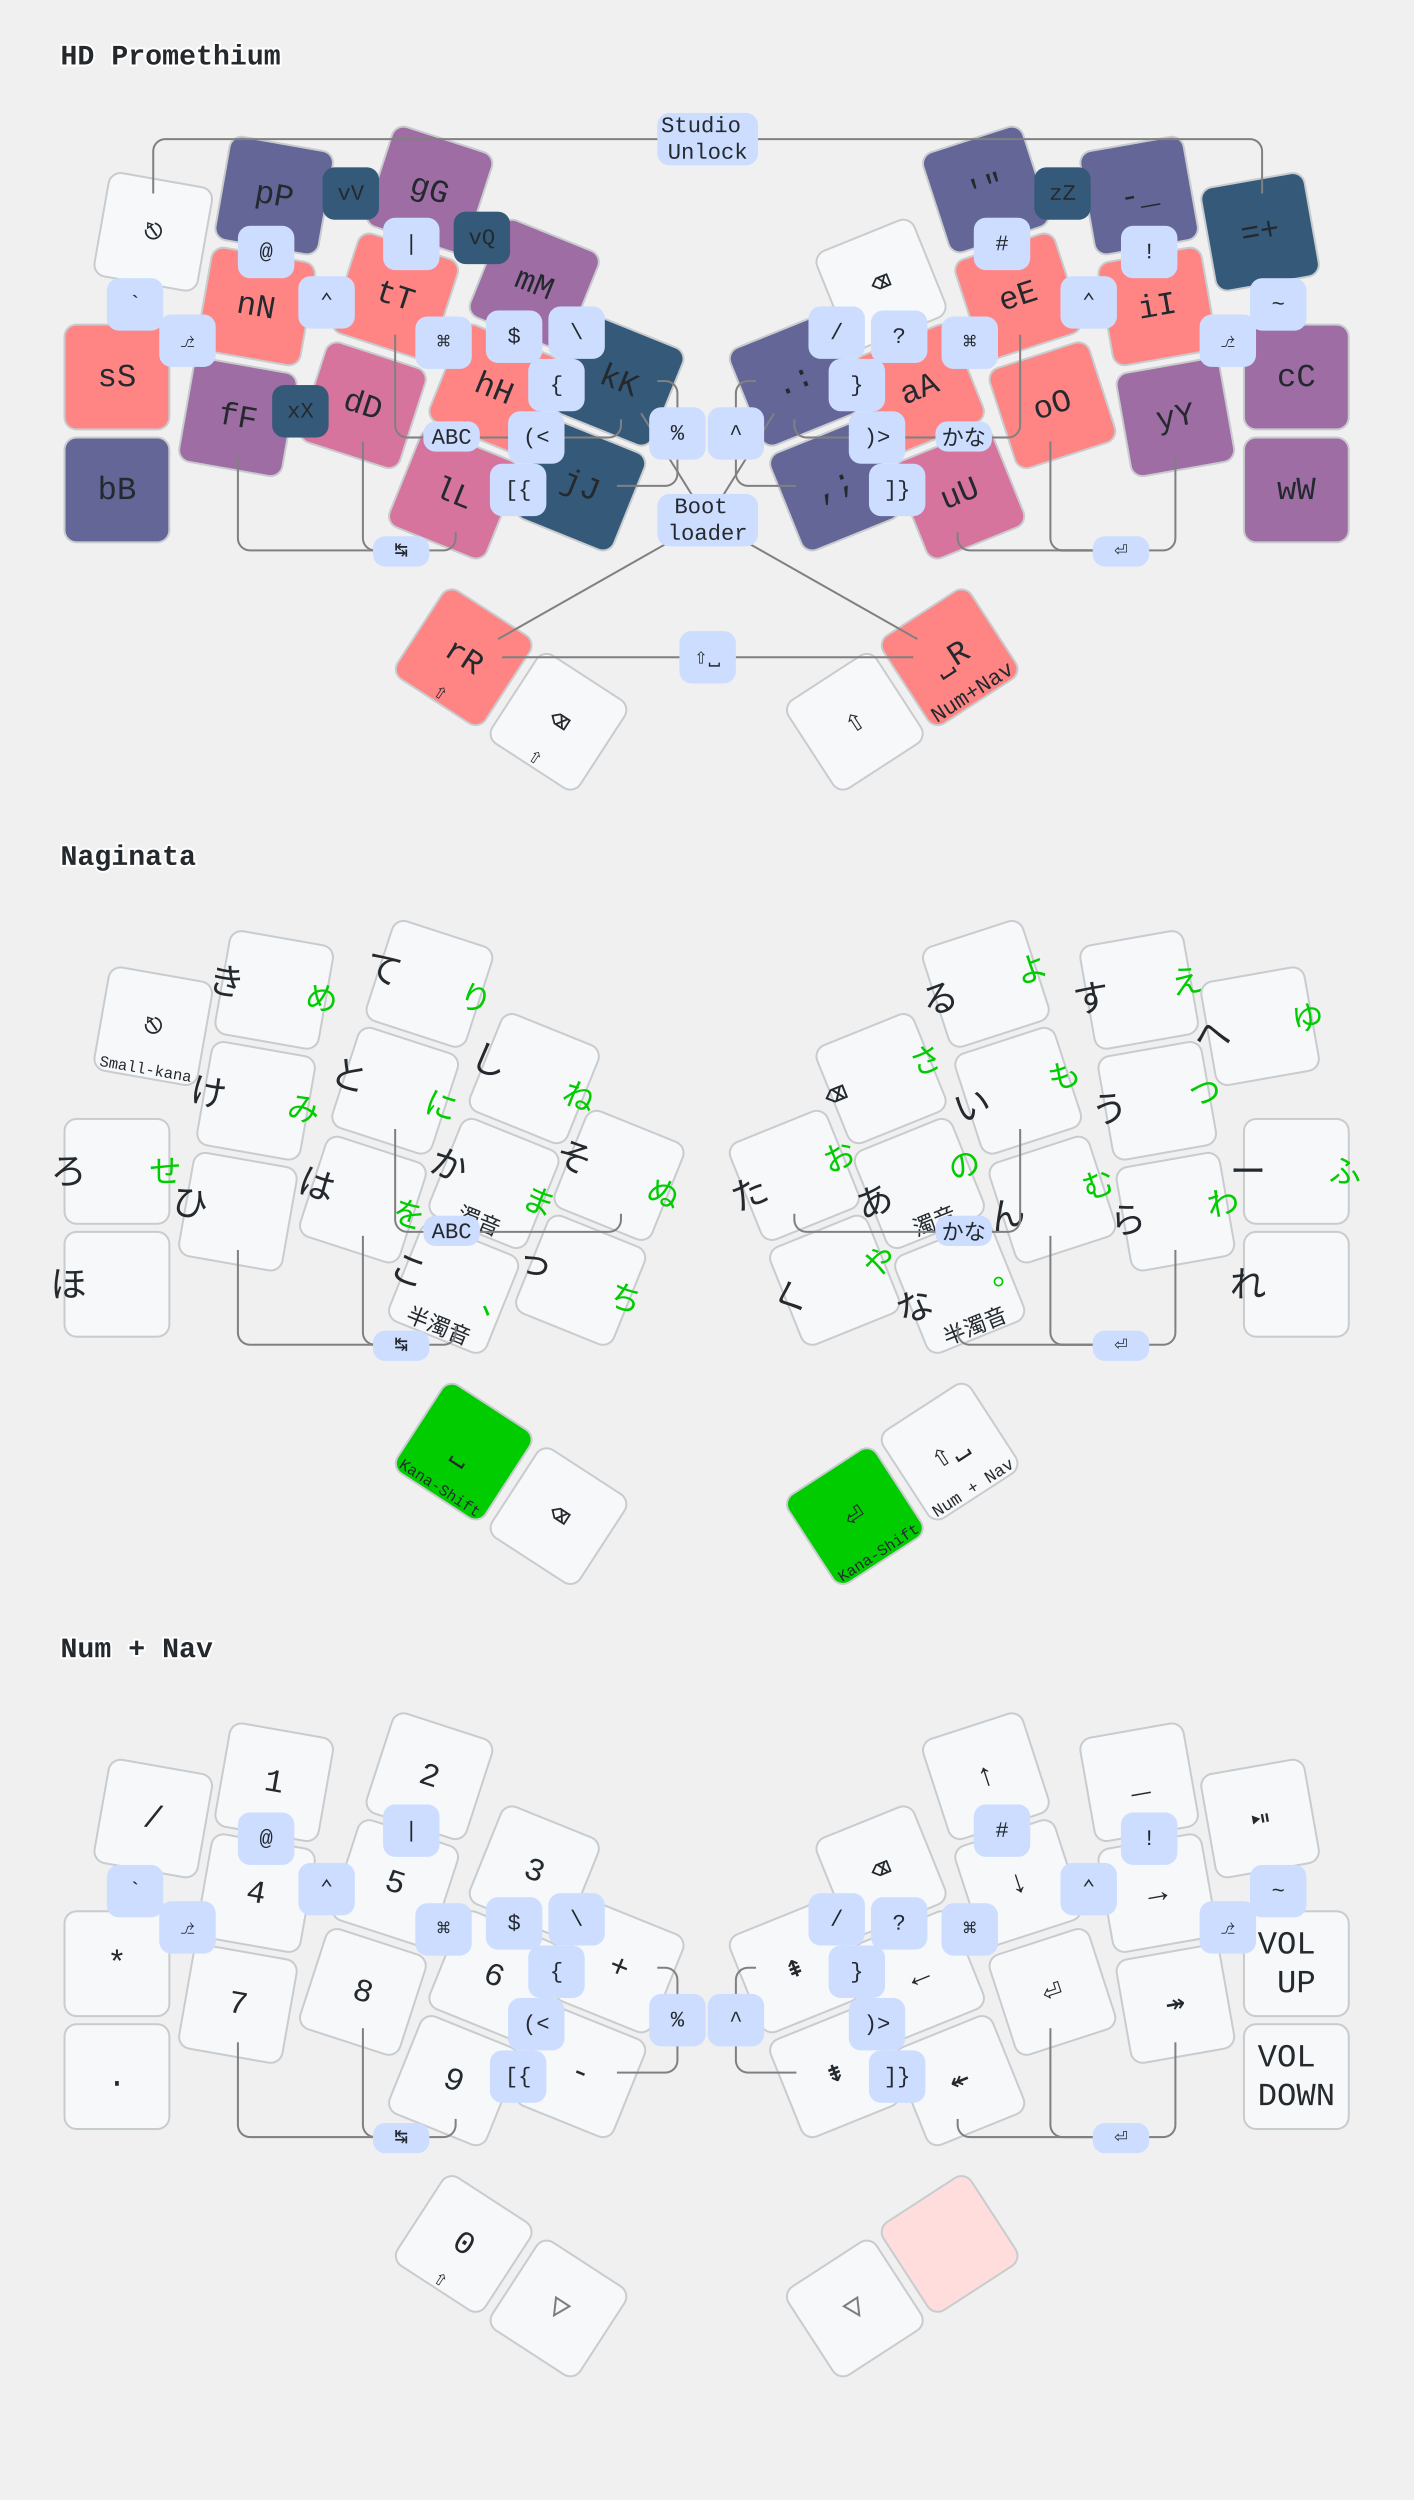
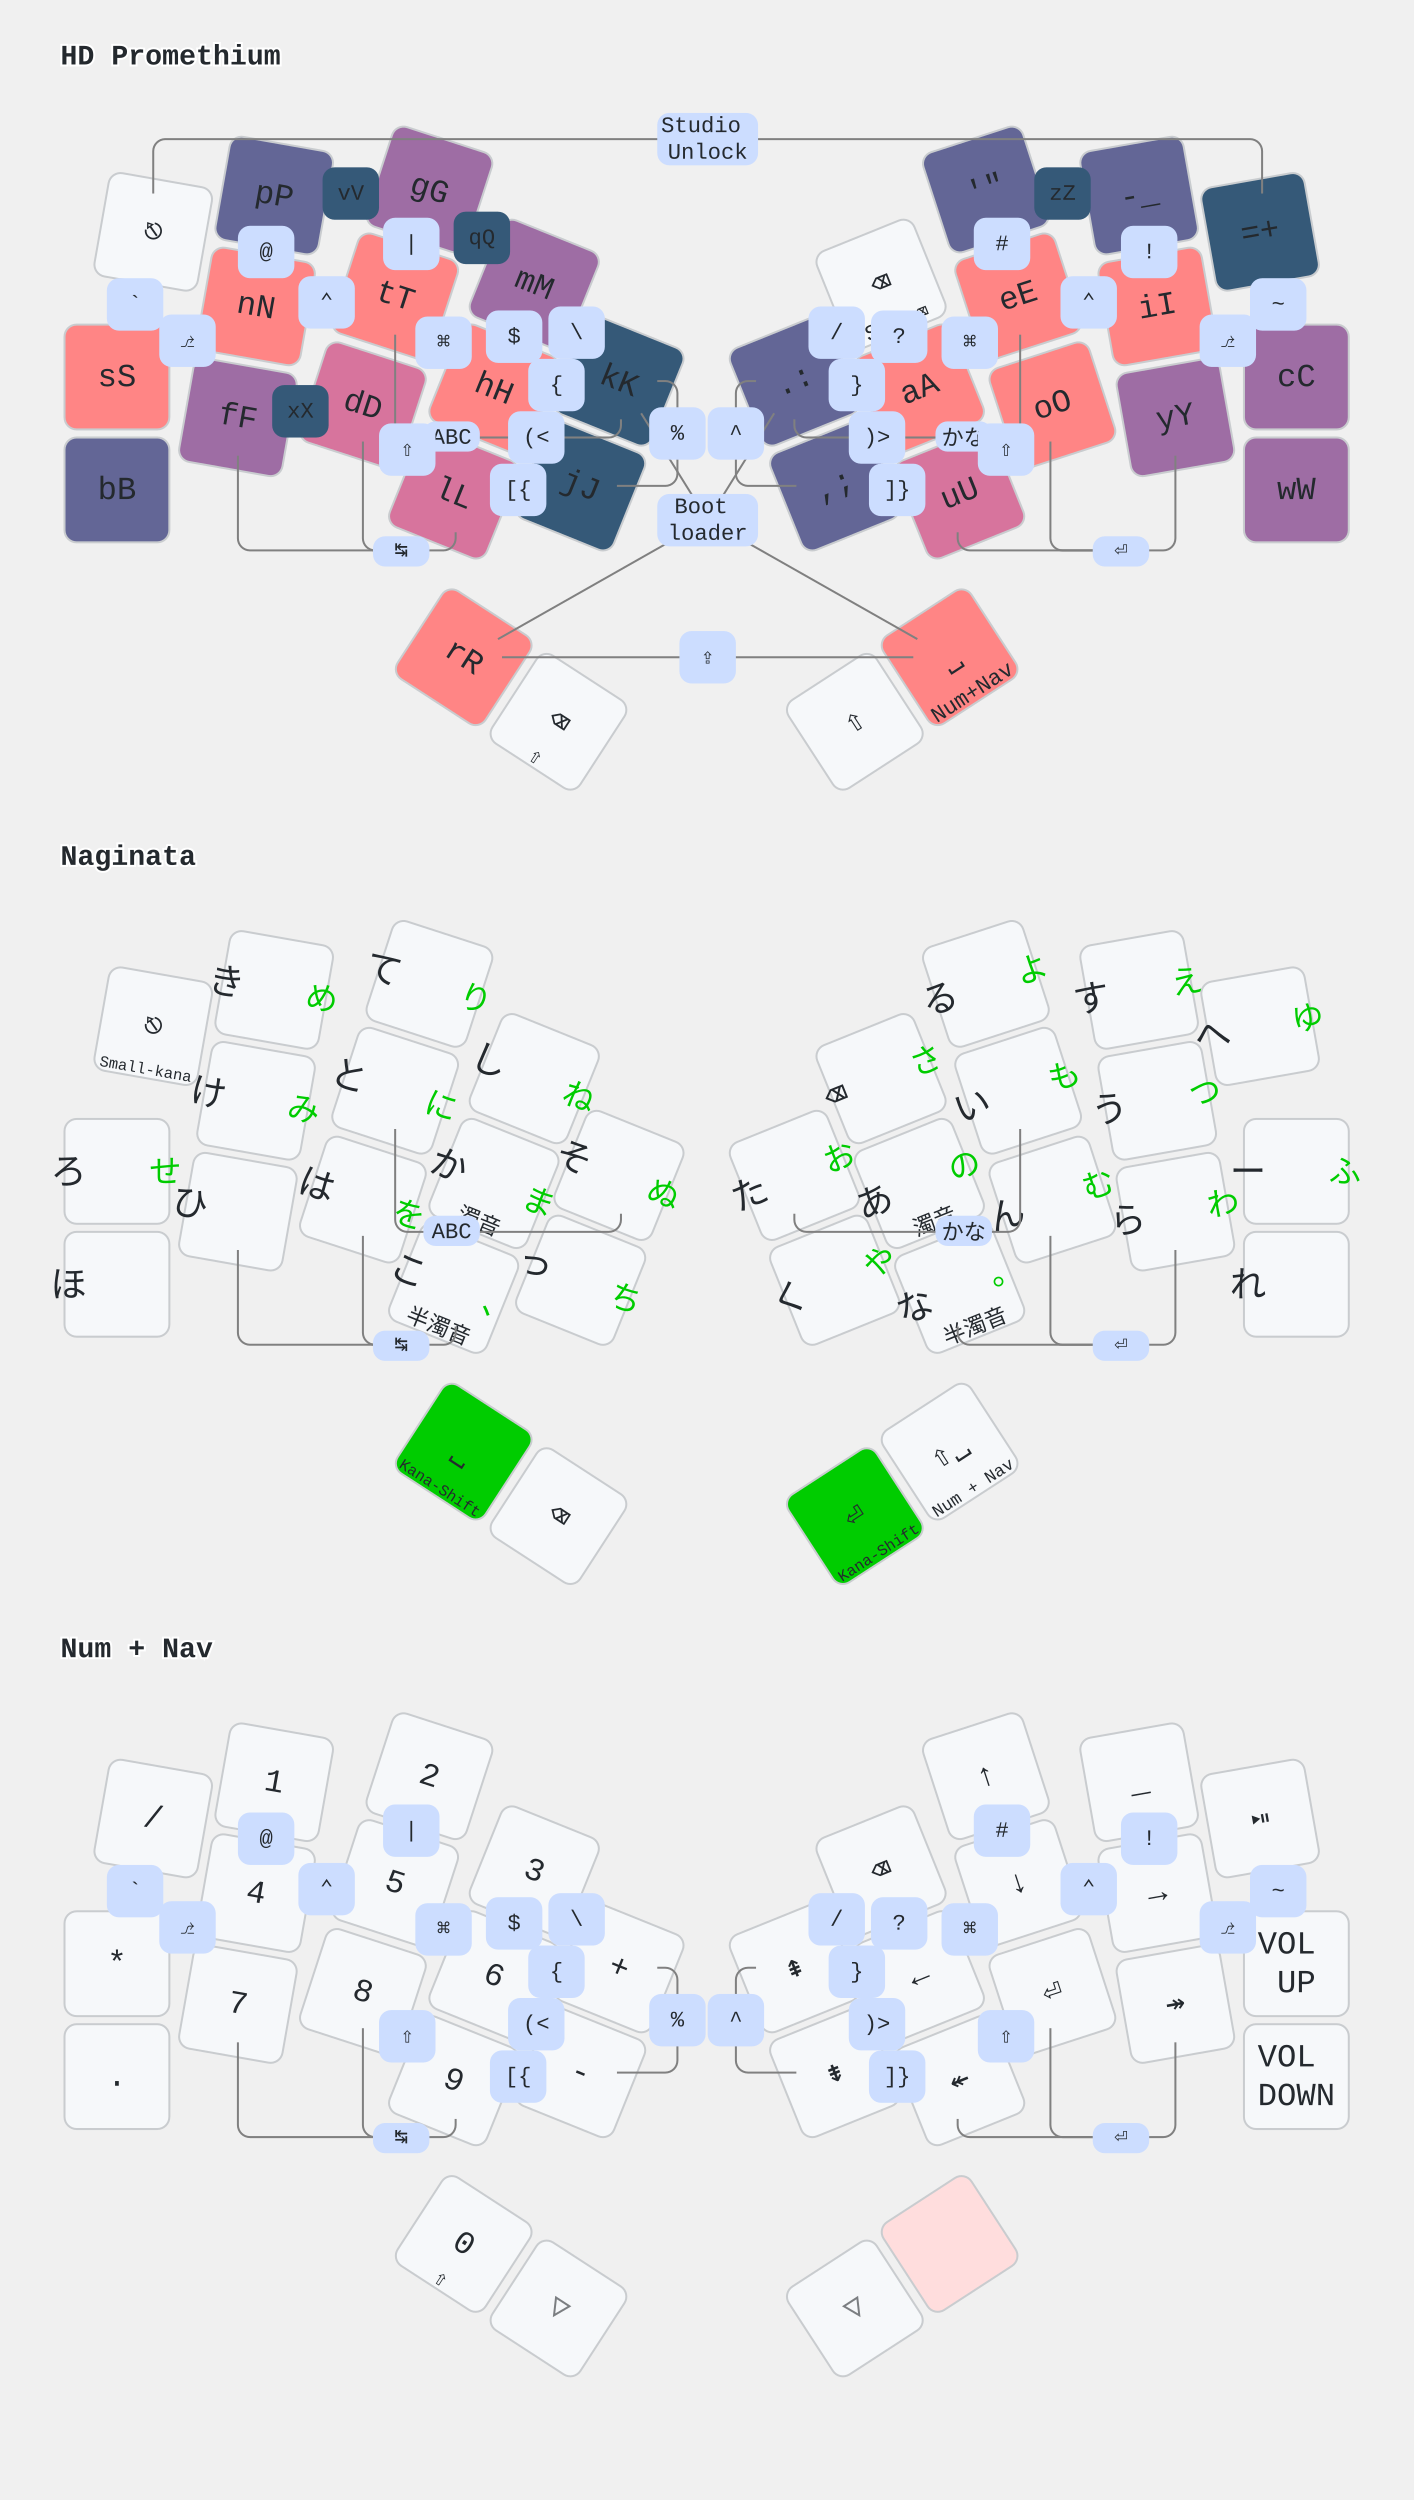
<svg xmlns="http://www.w3.org/2000/svg" width="701" height="1240" viewBox="0 0 701 1240" class="keymap">
  <style>/* inherit to force styles through use tags*/
svg path {
    fill: inherit;
}
/* font and background color specifications */
svg.keymap {
    font-family: SFMono-Regular,Consolas,Liberation Mono,Menlo,monospace;
    font-size: 14px;
    font-kerning: normal;
    text-rendering: optimizeLegibility;
    fill: #24292e;
}

/* default key styling */
rect.key {
    fill: #f6f8fa;
    stroke: #c9cccf;
    stroke-width: 1;
}

/* color accent for combo boxes */
rect.combo {
    fill: #cdf;
}

/* color accent for held keys */
rect.held, rect.combo.held {
    fill: #fdd;
}

/* color accent for ghost (optional) keys */
rect.ghost, rect.combo.ghost {
    stroke-dasharray: 4, 4;
    stroke-width: 2;
}

text {
    text-anchor: middle;
    dominant-baseline: middle;
}

/* styling for layer labels */
text.label {
    font-weight: bold;
    text-anchor: start;
    stroke: white;
    stroke-width: 2;
    paint-order: stroke;
}

text.tap {
    font-size: 16px;
}

/* styling for combo tap, and key hold/shifted label text */
text.combo, text.hold, text.shifted {
    font-size: 11px;
}

text.hold {
    text-anchor: middle;
    dominant-baseline: auto;
}

text.shifted {
    text-anchor: middle;
    dominant-baseline: hanging;
}

/* styling for hold/shifted label text in combo box */
text.combo.hold, text.combo.shifted {
    font-size: 8px;
}

/* lighter symbol for transparent keys */
text.trans {
    fill: #7b7e81;
}

/* styling for combo dendrons */
path.combo {
    stroke-width: 1;
    stroke: gray;
    fill: none;
}

/* Start Tabler Icons Cleanup */
/* cannot use height/width with glyphs */
.icon-tabler &gt; path {
    fill: inherit;
    stroke: inherit;
}
/* hide tabler's default box */
.icon-tabler &gt; path[stroke="none"][fill="none"] {
    visibility: collapse;
}

rect.low {
    fill: #355978;
}
rect.medium-low {
    fill: #636696;
}
rect.medium {
    fill: #9E6DA4;
}
rect.medium-high {
    fill: #D7749D;
}
rect.high {
    fill: #FF8585;
}

/* green styling for Naginata kana-shift */
rect.kshift {
    fill: #00CC00;
}
text.left {
    font-size: 18px;
    translate: 16px 7px;
}
text.right {
    fill: #00CC00;
    font-size: 16px;
    translate: -16px -10px;
}
</style>
  <g transform="translate(30, 0)" class="layer-HD Promethium">
    <text x="0" y="28" class="label" id="HD-Promethium">HD Promethium</text>
    <g transform="translate(0, 59)">
      <g transform="translate(46, 56) rotate(10.0)" class="key keypos-0">
        <rect rx="6" ry="6" x="-26" y="-26" width="52" height="52" class="key" />
        <text x="0" y="0" class="key tap">⎋</text>
      </g>
      <g transform="translate(106, 38) rotate(10.0)" class="key medium-low keypos-1">
        <rect rx="6" ry="6" x="-26" y="-26" width="52" height="52" class="key medium-low" />
        <text x="0" y="0" class="key medium-low tap">pP</text>
      </g>
      <g transform="translate(183, 35) rotate(18.0)" class="key medium keypos-2">
        <rect rx="6" ry="6" x="-26" y="-26" width="52" height="52" class="key medium" />
        <text x="0" y="0" class="key medium tap">gG</text>
      </g>
      <g transform="translate(235, 82) rotate(22.0)" class="key medium keypos-3">
        <rect rx="6" ry="6" x="-26" y="-26" width="52" height="52" class="key medium" />
        <text x="0" y="0" class="key medium tap">mM</text>
      </g>
      <g transform="translate(277, 130) rotate(22.0)" class="key low keypos-4">
        <rect rx="6" ry="6" x="-26" y="-26" width="52" height="52" class="key low" />
        <text x="0" y="0" class="key low tap">kK</text>
      </g>
      <g transform="translate(364, 130) rotate(-22.0)" class="key medium-low keypos-5">
        <rect rx="6" ry="6" x="-26" y="-26" width="52" height="52" class="key medium-low" />
        <text x="0" y="0" class="key medium-low tap">.:</text>
      </g>
      <g transform="translate(407, 82) rotate(-22.0)" class="key keypos-6">
        <rect rx="6" ry="6" x="-26" y="-26" width="52" height="52" class="key" />
        <text x="0" y="0" class="key tap">⌫</text>
+         <text x="0" y="24" class="key hold">Sft+⌫</text>
      </g>
      <g transform="translate(459, 35) rotate(-18.0)" class="key medium-low keypos-7">
        <rect rx="6" ry="6" x="-26" y="-26" width="52" height="52" class="key medium-low" />
        <text x="0" y="0" class="key medium-low tap">'"</text>
      </g>
      <g transform="translate(535, 38) rotate(-10.0)" class="key medium-low keypos-8">
        <rect rx="6" ry="6" x="-26" y="-26" width="52" height="52" class="key medium-low" />
        <text x="0" y="0" class="key medium-low tap">-_</text>
      </g>
      <g transform="translate(595, 56) rotate(-10.0)" class="key low keypos-9">
        <rect rx="6" ry="6" x="-26" y="-26" width="52" height="52" class="key low" />
        <text x="0" y="0" class="key low tap">=+</text>
      </g>
      <g transform="translate(28, 128)" class="key high keypos-10">
        <rect rx="6" ry="6" x="-26" y="-26" width="52" height="52" class="key high" />
        <text x="0" y="0" class="key high tap">sS</text>
      </g>
      <g transform="translate(97, 93) rotate(10.0)" class="key high keypos-11">
        <rect rx="6" ry="6" x="-26" y="-26" width="52" height="52" class="key high" />
        <text x="0" y="0" class="key high tap">nN</text>
      </g>
      <g transform="translate(166, 88) rotate(18.0)" class="key high keypos-12">
        <rect rx="6" ry="6" x="-26" y="-26" width="52" height="52" class="key high" />
        <text x="0" y="0" class="key high tap">tT</text>
      </g>
      <g transform="translate(215, 134) rotate(22.0)" class="key high keypos-13">
        <rect rx="6" ry="6" x="-26" y="-26" width="52" height="52" class="key high" />
        <text x="0" y="0" class="key high tap">hH</text>
      </g>
      <g transform="translate(258, 182) rotate(22.0)" class="key low keypos-14">
        <rect rx="6" ry="6" x="-26" y="-26" width="52" height="52" class="key low" />
        <text x="0" y="0" class="key low tap">jJ</text>
      </g>
      <g transform="translate(384, 182) rotate(-22.0)" class="key medium-low keypos-15">
        <rect rx="6" ry="6" x="-26" y="-26" width="52" height="52" class="key medium-low" />
        <text x="0" y="0" class="key medium-low tap">,;</text>
      </g>
      <g transform="translate(426, 134) rotate(-22.0)" class="key high keypos-16">
        <rect rx="6" ry="6" x="-26" y="-26" width="52" height="52" class="key high" />
        <text x="0" y="0" class="key high tap">aA</text>
      </g>
      <g transform="translate(475, 88) rotate(-18.0)" class="key high keypos-17">
        <rect rx="6" ry="6" x="-26" y="-26" width="52" height="52" class="key high" />
        <text x="0" y="0" class="key high tap">eE</text>
      </g>
      <g transform="translate(544, 93) rotate(-10.0)" class="key high keypos-18">
        <rect rx="6" ry="6" x="-26" y="-26" width="52" height="52" class="key high" />
        <text x="0" y="0" class="key high tap">iI</text>
      </g>
      <g transform="translate(613, 128)" class="key medium keypos-19">
        <rect rx="6" ry="6" x="-26" y="-26" width="52" height="52" class="key medium" />
        <text x="0" y="0" class="key medium tap">cC</text>
      </g>
      <g transform="translate(28, 184)" class="key medium-low keypos-20">
        <rect rx="6" ry="6" x="-26" y="-26" width="52" height="52" class="key medium-low" />
        <text x="0" y="0" class="key medium-low tap">bB</text>
      </g>
      <g transform="translate(88, 148) rotate(10.0)" class="key medium keypos-21">
        <rect rx="6" ry="6" x="-26" y="-26" width="52" height="52" class="key medium" />
        <text x="0" y="0" class="key medium tap">fF</text>
      </g>
      <g transform="translate(150, 142) rotate(18.0)" class="key medium-high keypos-22">
        <rect rx="6" ry="6" x="-26" y="-26" width="52" height="52" class="key medium-high" />
        <text x="0" y="0" class="key medium-high tap">dD</text>
      </g>
      <g transform="translate(195, 186) rotate(22.0)" class="key medium-high keypos-23">
        <rect rx="6" ry="6" x="-26" y="-26" width="52" height="52" class="key medium-high" />
        <text x="0" y="0" class="key medium-high tap">lL</text>
      </g>
      <g transform="translate(446, 186) rotate(-22.0)" class="key medium-high keypos-24">
        <rect rx="6" ry="6" x="-26" y="-26" width="52" height="52" class="key medium-high" />
        <text x="0" y="0" class="key medium-high tap">uU</text>
      </g>
      <g transform="translate(492, 142) rotate(-18.0)" class="key high keypos-25">
        <rect rx="6" ry="6" x="-26" y="-26" width="52" height="52" class="key high" />
        <text x="0" y="0" class="key high tap">oO</text>
      </g>
      <g transform="translate(553, 148) rotate(-10.0)" class="key medium keypos-26">
        <rect rx="6" ry="6" x="-26" y="-26" width="52" height="52" class="key medium" />
        <text x="0" y="0" class="key medium tap">yY</text>
      </g>
      <g transform="translate(613, 184)" class="key medium keypos-27">
        <rect rx="6" ry="6" x="-26" y="-26" width="52" height="52" class="key medium" />
        <text x="0" y="0" class="key medium tap">wW</text>
      </g>
      <g transform="translate(200, 267) rotate(33.0)" class="key high keypos-28">
        <rect rx="6" ry="6" x="-26" y="-26" width="52" height="52" class="key high" />
        <text x="0" y="0" class="key high tap">rR</text>
-         <text x="0" y="24" class="key high hold">⇧</text>
      </g>
      <g transform="translate(247, 299) rotate(33.0)" class="key keypos-29">
        <rect rx="6" ry="6" x="-26" y="-26" width="52" height="52" class="key" />
        <text x="0" y="0" class="key tap">⌫</text>
        <text x="0" y="24" class="key hold">⇧</text>
      </g>
      <g transform="translate(394, 299) rotate(-33.0)" class="key keypos-30">
        <rect rx="6" ry="6" x="-26" y="-26" width="52" height="52" class="key" />
        <text x="0" y="0" class="key tap">⇧</text>
      </g>
      <g transform="translate(441, 267) rotate(-33.0)" class="key high keypos-31">
        <rect rx="6" ry="6" x="-26" y="-26" width="52" height="52" class="key high" />
-         <text x="0" y="0" class="key high tap">⎵R</text>
+         <text x="0" y="0" class="key high tap">⎵</text>
        <text x="0" y="24" class="key high hold">Num+Nav</text>
      </g>
      <g class="combo combopos-0">
        <path d="M321,10 h-269 a6.0,6.0 0 0 0 -6.0,6.0 v21" class="combo" />
        <path d="M321,10 h269 a6.0,6.0 0 0 1 6.0,6.0 v21" class="combo" />
        <rect rx="6" ry="6" x="296" y="-3" width="50" height="26" class="combo" />
        <text x="321" y="10" class="combo tap">
          <tspan x="321" dy="-0.6em">Studio</tspan>
          <tspan x="321" dy="1.2em">Unlock</tspan>
        </text>
      </g>
      <g class="combo combopos-1">
        <path d="M321,199 l-33,-53" class="combo" />
        <path d="M321,199 l33,-53" class="combo" />
        <path d="M321,199 l-104,59" class="combo" />
        <path d="M321,199 l104,59" class="combo" />
        <rect rx="6" ry="6" x="296" y="186" width="50" height="26" class="combo" />
        <text x="321" y="199" class="combo tap">
          <tspan x="321" dy="-0.6em">Boot</tspan>
          <tspan x="321" dy="1.2em">loader</tspan>
        </text>
      </g>
      <g class="combo combopos-2">
        <path d="M448,158 h-78 a6.0,6.0 0 0 1 -6.0,-6.0 v-3" class="combo" />
        <path d="M448,158 h22 a6.0,6.0 0 0 0 6.0,-6.0 v-45" class="combo" />
        <rect rx="6" ry="6" x="434" y="150" width="28" height="15" class="combo" />
        <text x="448" y="158" class="combo tap">かな</text>
      </g>
      <g class="combo combopos-3">
        <path d="M194,158 h78 a6.0,6.0 0 0 0 6.0,-6.0 v-3" class="combo" />
        <path d="M194,158 h-22 a6.0,6.0 0 0 1 -6.0,-6.0 v-45" class="combo" />
        <rect rx="6" ry="6" x="180" y="150" width="28" height="15" class="combo" />
        <text x="194" y="158" class="combo tap">ABC</text>
      </g>
      <g class="combo combopos-4">
        <path d="M169,214 h21 a6.0,6.0 0 0 0 6.0,-6.0 v-3" class="combo" />
        <path d="M169,214 h-13 a6.0,6.0 0 0 1 -6.0,-6.0 v-48" class="combo" />
        <path d="M169,214 h-75 a6.0,6.0 0 0 1 -6.0,-6.0 v-41" class="combo" />
        <rect rx="6" ry="6" x="155" y="207" width="28" height="15" class="combo" />
        <text x="169" y="214" class="combo tap">↹</text>
      </g>
      <g class="combo combopos-5">
        <path d="M526,214 h-75 a6.0,6.0 0 0 1 -6.0,-6.0 v-3" class="combo" />
        <path d="M526,214 h-29 a6.0,6.0 0 0 1 -6.0,-6.0 v-48" class="combo" />
        <path d="M526,214 h21 a6.0,6.0 0 0 0 6.0,-6.0 v-41" class="combo" />
        <rect rx="6" ry="6" x="512" y="207" width="28" height="15" class="combo" />
        <text x="526" y="214" class="combo tap">⏎</text>
      </g>
      <g class="combo combopos-6">
        <rect rx="6" ry="6" x="49" y="97" width="28" height="26" class="combo" />
        <text x="63" y="110" class="combo tap">⎇</text>
      </g>
      <g class="combo combopos-7">
+         <rect rx="6" ry="6" x="565" y="97" width="28" height="26" class="combo" />
+         <text x="579" y="110" class="combo tap">⎇</text>
+       </g>
+       <g class="combo combopos-8">
        <rect rx="6" ry="6" x="118" y="78" width="28" height="26" class="combo" />
        <text x="132" y="91" class="combo tap">⌃</text>
      </g>
-       <g class="combo combopos-8">
+       <g class="combo combopos-9">
+         <rect rx="6" ry="6" x="496" y="78" width="28" height="26" class="combo" />
+         <text x="510" y="91" class="combo tap">⌃</text>
+       </g>
+       <g class="combo combopos-10">
        <rect rx="6" ry="6" x="176" y="98" width="28" height="26" class="combo" />
        <text x="190" y="111" class="combo tap">⌘</text>
-       </g>
-       <g class="combo combopos-9">
-         <rect rx="6" ry="6" x="565" y="97" width="28" height="26" class="combo" />
-         <text x="579" y="110" class="combo tap">⎇</text>
-       </g>
-       <g class="combo combopos-10">
-         <rect rx="6" ry="6" x="496" y="78" width="28" height="26" class="combo" />
-         <text x="510" y="91" class="combo tap">⌃</text>
      </g>
      <g class="combo combopos-11">
        <rect rx="6" ry="6" x="437" y="98" width="28" height="26" class="combo" />
        <text x="451" y="111" class="combo tap">⌘</text>
      </g>
-       <g class="combo low combopos-12">
+       <g class="combo combopos-12">
+         <rect rx="6" ry="6" x="158" y="151" width="28" height="26" class="combo" />
+         <text x="172" y="164" class="combo tap">⇧</text>
+       </g>
+       <g class="combo combopos-13">
+         <rect rx="6" ry="6" x="455" y="151" width="28" height="26" class="combo" />
+         <text x="469" y="164" class="combo tap">⇧</text>
+       </g>
+       <g class="combo low combopos-14">
        <rect rx="6" ry="6" x="195" y="46" width="28" height="26" class="combo low" />
-         <text x="209" y="59" class="combo low tap">vQ</text>
-       </g>
-       <g class="combo low combopos-13">
+         <text x="209" y="59" class="combo low tap">qQ</text>
+       </g>
+       <g class="combo low combopos-15">
        <rect rx="6" ry="6" x="483" y="24" width="28" height="26" class="combo low" />
        <text x="497" y="37" class="combo low tap">zZ</text>
      </g>
-       <g class="combo low combopos-14">
+       <g class="combo low combopos-16">
        <rect rx="6" ry="6" x="130" y="24" width="28" height="26" class="combo low" />
        <text x="144" y="37" class="combo low tap">vV</text>
      </g>
-       <g class="combo low combopos-15">
+       <g class="combo low combopos-17">
        <rect rx="6" ry="6" x="105" y="132" width="28" height="26" class="combo low" />
        <text x="119" y="145" class="combo low tap">xX</text>
      </g>
-       <g class="combo combopos-16">
+       <g class="combo combopos-18">
        <path d="M321,267 l-102,0" class="combo" />
        <path d="M321,267 l102,0" class="combo" />
        <rect rx="6" ry="6" x="307" y="254" width="28" height="26" class="combo" />
-         <text x="321" y="267" class="combo tap">⇧⎵</text>
-       </g>
-       <g class="combo combopos-17">
+         <text x="321" y="267" class="combo tap">⇪</text>
+       </g>
+       <g class="combo combopos-19">
        <rect rx="6" ry="6" x="23" y="79" width="28" height="26" class="combo" />
        <text x="37" y="92" class="combo tap">`</text>
      </g>
-       <g class="combo combopos-18">
+       <g class="combo combopos-20">
        <rect rx="6" ry="6" x="88" y="53" width="28" height="26" class="combo" />
        <text x="102" y="66" class="combo tap">@</text>
      </g>
-       <g class="combo combopos-19">
+       <g class="combo combopos-21">
        <rect rx="6" ry="6" x="160" y="49" width="28" height="26" class="combo" />
        <text x="174" y="62" class="combo tap">|</text>
      </g>
-       <g class="combo combopos-20">
+       <g class="combo combopos-22">
        <rect rx="6" ry="6" x="211" y="95" width="28" height="26" class="combo" />
        <text x="225" y="108" class="combo tap">$</text>
      </g>
-       <g class="combo combopos-21">
+       <g class="combo combopos-23">
        <rect rx="6" ry="6" x="242" y="93" width="28" height="26" class="combo" />
        <text x="256" y="106" class="combo tap">\</text>
      </g>
-       <g class="combo combopos-22">
+       <g class="combo combopos-24">
        <path d="M306,156 v-20 a6.0,6.0 0 0 0 -6.0,-6.0 h-4" class="combo" />
        <path d="M306,156 v20 a6.0,6.0 0 0 1 -6.0,6.0 h-24" class="combo" />
        <rect rx="6" ry="6" x="292" y="143" width="28" height="26" class="combo" />
        <text x="306" y="156" class="combo tap">%</text>
      </g>
-       <g class="combo combopos-23">
+       <g class="combo combopos-25">
        <path d="M335,156 v-20 a6.0,6.0 0 0 1 6.0,-6.0 h4" class="combo" />
        <path d="M335,156 v20 a6.0,6.0 0 0 0 6.0,6.0 h24" class="combo" />
        <rect rx="6" ry="6" x="321" y="143" width="28" height="26" class="combo" />
        <text x="335" y="156" class="combo tap">^</text>
      </g>
-       <g class="combo combopos-24">
+       <g class="combo combopos-26">
        <rect rx="6" ry="6" x="371" y="93" width="28" height="26" class="combo" />
        <text x="385" y="106" class="combo tap">/</text>
      </g>
-       <g class="combo combopos-25">
+       <g class="combo combopos-27">
        <rect rx="6" ry="6" x="402" y="95" width="28" height="26" class="combo" />
        <text x="416" y="108" class="combo tap">?</text>
      </g>
-       <g class="combo combopos-26">
+       <g class="combo combopos-28">
        <rect rx="6" ry="6" x="453" y="49" width="28" height="26" class="combo" />
        <text x="467" y="62" class="combo tap">#</text>
      </g>
-       <g class="combo combopos-27">
+       <g class="combo combopos-29">
        <rect rx="6" ry="6" x="526" y="53" width="28" height="26" class="combo" />
        <text x="540" y="66" class="combo tap">!</text>
      </g>
-       <g class="combo combopos-28">
+       <g class="combo combopos-30">
        <rect rx="6" ry="6" x="590" y="79" width="28" height="26" class="combo" />
        <text x="604" y="92" class="combo tap">~</text>
      </g>
-       <g class="combo combopos-29">
+       <g class="combo combopos-31">
        <rect rx="6" ry="6" x="232" y="119" width="28" height="26" class="combo" />
        <text x="246" y="132" class="combo tap">{</text>
      </g>
-       <g class="combo combopos-30">
+       <g class="combo combopos-32">
        <rect rx="6" ry="6" x="381" y="119" width="28" height="26" class="combo" />
        <text x="395" y="132" class="combo tap">}</text>
      </g>
-       <g class="combo combopos-31">
+       <g class="combo combopos-33">
        <rect rx="6" ry="6" x="222" y="145" width="28" height="26" class="combo" />
        <text x="236" y="158" class="combo tap">(&lt;</text>
      </g>
-       <g class="combo combopos-32">
+       <g class="combo combopos-34">
        <rect rx="6" ry="6" x="391" y="145" width="28" height="26" class="combo" />
        <text x="405" y="158" class="combo tap">)&gt;</text>
      </g>
-       <g class="combo combopos-33">
+       <g class="combo combopos-35">
        <rect rx="6" ry="6" x="213" y="171" width="28" height="26" class="combo" />
        <text x="227" y="184" class="combo tap">[{</text>
      </g>
-       <g class="combo combopos-34">
+       <g class="combo combopos-36">
        <rect rx="6" ry="6" x="401" y="171" width="28" height="26" class="combo" />
        <text x="415" y="184" class="combo tap">]}</text>
      </g>
    </g>
  </g>
  <g transform="translate(30, 397)" class="layer-Naginata">
    <text x="0" y="28" class="label" id="Naginata">Naginata</text>
    <g transform="translate(0, 56)">
      <g transform="translate(46, 56) rotate(10.0)" class="key keypos-0">
        <rect rx="6" ry="6" x="-26" y="-26" width="52" height="52" class="key" />
        <text x="0" y="0" class="key tap">⎋</text>
        <text x="0" y="24" class="key hold">
          <tspan style="font-size: 70%">Small-kana</tspan>
        </text>
      </g>
      <g transform="translate(106, 38) rotate(10.0)" class="key keypos-1">
        <rect rx="6" ry="6" x="-26" y="-26" width="52" height="52" class="key" />
        <text x="-24" y="0" class="key left">き</text>
        <text x="24" y="0" class="key right">め</text>
      </g>
      <g transform="translate(183, 35) rotate(18.0)" class="key keypos-2">
        <rect rx="6" ry="6" x="-26" y="-26" width="52" height="52" class="key" />
        <text x="-24" y="0" class="key left">て</text>
        <text x="24" y="0" class="key right">り</text>
      </g>
      <g transform="translate(235, 82) rotate(22.0)" class="key keypos-3">
        <rect rx="6" ry="6" x="-26" y="-26" width="52" height="52" class="key" />
        <text x="-24" y="0" class="key left">し</text>
        <text x="24" y="0" class="key right">ね</text>
      </g>
      <g transform="translate(277, 130) rotate(22.0)" class="key keypos-4">
        <rect rx="6" ry="6" x="-26" y="-26" width="52" height="52" class="key" />
        <text x="-24" y="0" class="key left">そ</text>
        <text x="24" y="0" class="key right">ぬ</text>
      </g>
      <g transform="translate(364, 130) rotate(-22.0)" class="key keypos-5">
        <rect rx="6" ry="6" x="-26" y="-26" width="52" height="52" class="key" />
        <text x="-24" y="0" class="key left">た</text>
        <text x="24" y="0" class="key right">お</text>
      </g>
      <g transform="translate(407, 82) rotate(-22.0)" class="key keypos-6">
        <rect rx="6" ry="6" x="-26" y="-26" width="52" height="52" class="key" />
        <text x="-24" y="0" class="key left">⌫</text>
        <text x="24" y="0" class="key right">さ</text>
      </g>
      <g transform="translate(459, 35) rotate(-18.0)" class="key keypos-7">
        <rect rx="6" ry="6" x="-26" y="-26" width="52" height="52" class="key" />
        <text x="-24" y="0" class="key left">る</text>
        <text x="24" y="0" class="key right">よ</text>
      </g>
      <g transform="translate(535, 38) rotate(-10.0)" class="key keypos-8">
        <rect rx="6" ry="6" x="-26" y="-26" width="52" height="52" class="key" />
        <text x="-24" y="0" class="key left">す</text>
        <text x="24" y="0" class="key right">え</text>
      </g>
      <g transform="translate(595, 56) rotate(-10.0)" class="key keypos-9">
        <rect rx="6" ry="6" x="-26" y="-26" width="52" height="52" class="key" />
        <text x="-24" y="0" class="key left">へ</text>
        <text x="24" y="0" class="key right">ゆ</text>
      </g>
      <g transform="translate(28, 128)" class="key keypos-10">
        <rect rx="6" ry="6" x="-26" y="-26" width="52" height="52" class="key" />
        <text x="-24" y="0" class="key left">ろ</text>
        <text x="24" y="0" class="key right">せ</text>
      </g>
      <g transform="translate(97, 93) rotate(10.0)" class="key keypos-11">
        <rect rx="6" ry="6" x="-26" y="-26" width="52" height="52" class="key" />
        <text x="-24" y="0" class="key left">け</text>
        <text x="24" y="0" class="key right">み</text>
      </g>
      <g transform="translate(166, 88) rotate(18.0)" class="key keypos-12">
        <rect rx="6" ry="6" x="-26" y="-26" width="52" height="52" class="key" />
        <text x="-24" y="0" class="key left">と</text>
        <text x="24" y="0" class="key right">に</text>
      </g>
      <g transform="translate(215, 134) rotate(22.0)" class="key keypos-13">
        <rect rx="6" ry="6" x="-26" y="-26" width="52" height="52" class="key" />
        <text x="0" y="24" class="key hold">濁音</text>
        <text x="-24" y="0" class="key left">か</text>
        <text x="24" y="0" class="key right">ま</text>
      </g>
      <g transform="translate(258, 182) rotate(22.0)" class="key keypos-14">
        <rect rx="6" ry="6" x="-26" y="-26" width="52" height="52" class="key" />
        <text x="-24" y="0" class="key left">っ</text>
        <text x="24" y="0" class="key right">ち</text>
      </g>
      <g transform="translate(384, 182) rotate(-22.0)" class="key keypos-15">
        <rect rx="6" ry="6" x="-26" y="-26" width="52" height="52" class="key" />
        <text x="-24" y="0" class="key left">く</text>
        <text x="24" y="0" class="key right">や</text>
      </g>
      <g transform="translate(426, 134) rotate(-22.0)" class="key keypos-16">
        <rect rx="6" ry="6" x="-26" y="-26" width="52" height="52" class="key" />
        <text x="0" y="24" class="key hold">濁音</text>
        <text x="-24" y="0" class="key left">あ</text>
        <text x="24" y="0" class="key right">の</text>
      </g>
      <g transform="translate(475, 88) rotate(-18.0)" class="key keypos-17">
        <rect rx="6" ry="6" x="-26" y="-26" width="52" height="52" class="key" />
        <text x="-24" y="0" class="key left">い</text>
        <text x="24" y="0" class="key right">も</text>
      </g>
      <g transform="translate(544, 93) rotate(-10.0)" class="key keypos-18">
        <rect rx="6" ry="6" x="-26" y="-26" width="52" height="52" class="key" />
        <text x="-24" y="0" class="key left">う</text>
        <text x="24" y="0" class="key right">つ</text>
      </g>
      <g transform="translate(613, 128)" class="key keypos-19">
        <rect rx="6" ry="6" x="-26" y="-26" width="52" height="52" class="key" />
        <text x="-24" y="0" class="key left">ー</text>
        <text x="24" y="0" class="key right">ふ</text>
      </g>
      <g transform="translate(28, 184)" class="key keypos-20">
        <rect rx="6" ry="6" x="-26" y="-26" width="52" height="52" class="key" />
        <text x="-24" y="0" class="key left">ほ</text>
      </g>
      <g transform="translate(88, 148) rotate(10.0)" class="key keypos-21">
        <rect rx="6" ry="6" x="-26" y="-26" width="52" height="52" class="key" />
        <text x="-24" y="0" class="key left">ひ</text>
      </g>
      <g transform="translate(150, 142) rotate(18.0)" class="key keypos-22">
        <rect rx="6" ry="6" x="-26" y="-26" width="52" height="52" class="key" />
        <text x="-24" y="0" class="key left">は</text>
        <text x="24" y="0" class="key right">を</text>
      </g>
      <g transform="translate(195, 186) rotate(22.0)" class="key keypos-23">
        <rect rx="6" ry="6" x="-26" y="-26" width="52" height="52" class="key" />
        <text x="0" y="24" class="key hold">半濁音</text>
        <text x="-24" y="0" class="key left">こ</text>
        <text x="24" y="0" class="key right">、</text>
      </g>
      <g transform="translate(446, 186) rotate(-22.0)" class="key keypos-24">
        <rect rx="6" ry="6" x="-26" y="-26" width="52" height="52" class="key" />
        <text x="0" y="24" class="key hold">半濁音</text>
        <text x="-24" y="0" class="key left">な</text>
        <text x="24" y="0" class="key right">。</text>
      </g>
      <g transform="translate(492, 142) rotate(-18.0)" class="key keypos-25">
        <rect rx="6" ry="6" x="-26" y="-26" width="52" height="52" class="key" />
        <text x="-24" y="0" class="key left">ん</text>
        <text x="24" y="0" class="key right">む</text>
      </g>
      <g transform="translate(553, 148) rotate(-10.0)" class="key keypos-26">
        <rect rx="6" ry="6" x="-26" y="-26" width="52" height="52" class="key" />
        <text x="-24" y="0" class="key left">ら</text>
        <text x="24" y="0" class="key right">わ</text>
      </g>
      <g transform="translate(613, 184)" class="key keypos-27">
        <rect rx="6" ry="6" x="-26" y="-26" width="52" height="52" class="key" />
        <text x="-24" y="0" class="key left">れ</text>
      </g>
      <g transform="translate(200, 267) rotate(33.0)" class="key kshift keypos-28">
        <rect rx="6" ry="6" x="-26" y="-26" width="52" height="52" class="key kshift" />
        <text x="0" y="0" class="key kshift tap">⎵</text>
        <text x="0" y="24" class="key kshift hold">
          <tspan style="font-size: 70%">Kana-Shift</tspan>
        </text>
      </g>
      <g transform="translate(247, 299) rotate(33.0)" class="key keypos-29">
        <rect rx="6" ry="6" x="-26" y="-26" width="52" height="52" class="key" />
        <text x="0" y="0" class="key tap">⌫</text>
      </g>
      <g transform="translate(394, 299) rotate(-33.0)" class="key kshift keypos-30">
        <rect rx="6" ry="6" x="-26" y="-26" width="52" height="52" class="key kshift" />
        <text x="0" y="0" class="key kshift tap">⏎</text>
        <text x="0" y="24" class="key kshift hold">
          <tspan style="font-size: 70%">Kana-Shift</tspan>
        </text>
      </g>
      <g transform="translate(441, 267) rotate(-33.0)" class="key keypos-31">
        <rect rx="6" ry="6" x="-26" y="-26" width="52" height="52" class="key" />
        <text x="0" y="0" class="key tap">⇧⎵</text>
        <a href="#Num--Nav">
          <text x="0" y="24" class="key hold layer-activator">
            <tspan style="font-size: 78%">Num + Nav</tspan>
          </text>
        </a>
      </g>
      <g class="combo combopos-0">
        <path d="M448,158 h-78 a6.0,6.0 0 0 1 -6.0,-6.0 v-3" class="combo" />
        <path d="M448,158 h22 a6.0,6.0 0 0 0 6.0,-6.0 v-45" class="combo" />
        <rect rx="6" ry="6" x="434" y="150" width="28" height="15" class="combo" />
        <text x="448" y="158" class="combo tap">かな</text>
      </g>
      <g class="combo combopos-1">
        <path d="M194,158 h78 a6.0,6.0 0 0 0 6.0,-6.0 v-3" class="combo" />
        <path d="M194,158 h-22 a6.0,6.0 0 0 1 -6.0,-6.0 v-45" class="combo" />
        <rect rx="6" ry="6" x="180" y="150" width="28" height="15" class="combo" />
        <text x="194" y="158" class="combo tap">ABC</text>
      </g>
      <g class="combo combopos-2">
        <path d="M169,214 h21 a6.0,6.0 0 0 0 6.0,-6.0 v-3" class="combo" />
        <path d="M169,214 h-13 a6.0,6.0 0 0 1 -6.0,-6.0 v-48" class="combo" />
        <path d="M169,214 h-75 a6.0,6.0 0 0 1 -6.0,-6.0 v-41" class="combo" />
        <rect rx="6" ry="6" x="155" y="207" width="28" height="15" class="combo" />
        <text x="169" y="214" class="combo tap">↹</text>
      </g>
      <g class="combo combopos-3">
        <path d="M526,214 h-75 a6.0,6.0 0 0 1 -6.0,-6.0 v-3" class="combo" />
        <path d="M526,214 h-29 a6.0,6.0 0 0 1 -6.0,-6.0 v-48" class="combo" />
        <path d="M526,214 h21 a6.0,6.0 0 0 0 6.0,-6.0 v-41" class="combo" />
        <rect rx="6" ry="6" x="512" y="207" width="28" height="15" class="combo" />
        <text x="526" y="214" class="combo tap">⏎</text>
      </g>
    </g>
  </g>
  <g transform="translate(30, 790)" class="layer-Num + Nav">
    <text x="0" y="28" class="label" id="Num--Nav">Num + Nav</text>
    <g transform="translate(0, 56)">
      <g transform="translate(46, 56) rotate(10.0)" class="key keypos-0">
        <rect rx="6" ry="6" x="-26" y="-26" width="52" height="52" class="key" />
        <text x="0" y="0" class="key tap">/</text>
      </g>
      <g transform="translate(106, 38) rotate(10.0)" class="key keypos-1">
        <rect rx="6" ry="6" x="-26" y="-26" width="52" height="52" class="key" />
        <text x="0" y="0" class="key tap">1</text>
      </g>
      <g transform="translate(183, 35) rotate(18.0)" class="key keypos-2">
        <rect rx="6" ry="6" x="-26" y="-26" width="52" height="52" class="key" />
        <text x="0" y="0" class="key tap">2</text>
      </g>
      <g transform="translate(235, 82) rotate(22.0)" class="key keypos-3">
        <rect rx="6" ry="6" x="-26" y="-26" width="52" height="52" class="key" />
        <text x="0" y="0" class="key tap">3</text>
      </g>
      <g transform="translate(277, 130) rotate(22.0)" class="key keypos-4">
        <rect rx="6" ry="6" x="-26" y="-26" width="52" height="52" class="key" />
        <text x="0" y="0" class="key tap">+</text>
      </g>
      <g transform="translate(364, 130) rotate(-22.0)" class="key keypos-5">
        <rect rx="6" ry="6" x="-26" y="-26" width="52" height="52" class="key" />
        <text x="0" y="0" class="key tap">⇞</text>
      </g>
      <g transform="translate(407, 82) rotate(-22.0)" class="key keypos-6">
        <rect rx="6" ry="6" x="-26" y="-26" width="52" height="52" class="key" />
        <text x="0" y="0" class="key tap">⌫</text>
      </g>
      <g transform="translate(459, 35) rotate(-18.0)" class="key keypos-7">
        <rect rx="6" ry="6" x="-26" y="-26" width="52" height="52" class="key" />
        <text x="0" y="0" class="key tap">↑</text>
      </g>
      <g transform="translate(535, 38) rotate(-10.0)" class="key keypos-8">
        <rect rx="6" ry="6" x="-26" y="-26" width="52" height="52" class="key" />
        <text x="0" y="0" class="key tap">_</text>
      </g>
      <g transform="translate(595, 56) rotate(-10.0)" class="key keypos-9">
        <rect rx="6" ry="6" x="-26" y="-26" width="52" height="52" class="key" />
        <text x="0" y="0" class="key tap">⏯</text>
      </g>
      <g transform="translate(28, 128)" class="key keypos-10">
        <rect rx="6" ry="6" x="-26" y="-26" width="52" height="52" class="key" />
        <text x="0" y="0" class="key tap">*</text>
      </g>
      <g transform="translate(97, 93) rotate(10.0)" class="key keypos-11">
        <rect rx="6" ry="6" x="-26" y="-26" width="52" height="52" class="key" />
        <text x="0" y="0" class="key tap">4</text>
      </g>
      <g transform="translate(166, 88) rotate(18.0)" class="key keypos-12">
        <rect rx="6" ry="6" x="-26" y="-26" width="52" height="52" class="key" />
        <text x="0" y="0" class="key tap">5</text>
      </g>
      <g transform="translate(215, 134) rotate(22.0)" class="key keypos-13">
        <rect rx="6" ry="6" x="-26" y="-26" width="52" height="52" class="key" />
        <text x="0" y="0" class="key tap">6</text>
      </g>
      <g transform="translate(258, 182) rotate(22.0)" class="key keypos-14">
        <rect rx="6" ry="6" x="-26" y="-26" width="52" height="52" class="key" />
        <text x="0" y="0" class="key tap">-</text>
      </g>
      <g transform="translate(384, 182) rotate(-22.0)" class="key keypos-15">
        <rect rx="6" ry="6" x="-26" y="-26" width="52" height="52" class="key" />
        <text x="0" y="0" class="key tap">⇟</text>
      </g>
      <g transform="translate(426, 134) rotate(-22.0)" class="key keypos-16">
        <rect rx="6" ry="6" x="-26" y="-26" width="52" height="52" class="key" />
        <text x="0" y="0" class="key tap">←</text>
      </g>
      <g transform="translate(475, 88) rotate(-18.0)" class="key keypos-17">
        <rect rx="6" ry="6" x="-26" y="-26" width="52" height="52" class="key" />
        <text x="0" y="0" class="key tap">↓</text>
      </g>
      <g transform="translate(544, 93) rotate(-10.0)" class="key keypos-18">
        <rect rx="6" ry="6" x="-26" y="-26" width="52" height="52" class="key" />
        <text x="0" y="0" class="key tap">→</text>
      </g>
      <g transform="translate(613, 128)" class="key keypos-19">
        <rect rx="6" ry="6" x="-26" y="-26" width="52" height="52" class="key" />
        <text x="0" y="0" class="key tap">
          <tspan x="0" dy="-0.6em">VOL</tspan>
          <tspan x="0" dy="1.2em">UP</tspan>
        </text>
      </g>
      <g transform="translate(28, 184)" class="key keypos-20">
        <rect rx="6" ry="6" x="-26" y="-26" width="52" height="52" class="key" />
        <text x="0" y="0" class="key tap">.</text>
      </g>
      <g transform="translate(88, 148) rotate(10.0)" class="key keypos-21">
        <rect rx="6" ry="6" x="-26" y="-26" width="52" height="52" class="key" />
        <text x="0" y="0" class="key tap">7</text>
      </g>
      <g transform="translate(150, 142) rotate(18.0)" class="key keypos-22">
        <rect rx="6" ry="6" x="-26" y="-26" width="52" height="52" class="key" />
        <text x="0" y="0" class="key tap">8</text>
      </g>
      <g transform="translate(195, 186) rotate(22.0)" class="key keypos-23">
        <rect rx="6" ry="6" x="-26" y="-26" width="52" height="52" class="key" />
        <text x="0" y="0" class="key tap">9</text>
      </g>
      <g transform="translate(446, 186) rotate(-22.0)" class="key keypos-24">
        <rect rx="6" ry="6" x="-26" y="-26" width="52" height="52" class="key" />
        <text x="0" y="0" class="key tap">↞</text>
      </g>
      <g transform="translate(492, 142) rotate(-18.0)" class="key keypos-25">
        <rect rx="6" ry="6" x="-26" y="-26" width="52" height="52" class="key" />
        <text x="0" y="0" class="key tap">⏎</text>
      </g>
      <g transform="translate(553, 148) rotate(-10.0)" class="key keypos-26">
        <rect rx="6" ry="6" x="-26" y="-26" width="52" height="52" class="key" />
        <text x="0" y="0" class="key tap">↠</text>
      </g>
      <g transform="translate(613, 184)" class="key keypos-27">
        <rect rx="6" ry="6" x="-26" y="-26" width="52" height="52" class="key" />
        <text x="0" y="0" class="key tap">
          <tspan x="0" dy="-0.6em">VOL</tspan>
          <tspan x="0" dy="1.2em">DOWN</tspan>
        </text>
      </g>
      <g transform="translate(200, 267) rotate(33.0)" class="key keypos-28">
        <rect rx="6" ry="6" x="-26" y="-26" width="52" height="52" class="key" />
        <text x="0" y="0" class="key tap">0</text>
        <text x="0" y="24" class="key hold">⇧</text>
      </g>
      <g transform="translate(247, 299) rotate(33.0)" class="key trans keypos-29">
        <rect rx="6" ry="6" x="-26" y="-26" width="52" height="52" class="key trans" />
        <text x="0" y="0" class="key trans tap">▽</text>
      </g>
      <g transform="translate(394, 299) rotate(-33.0)" class="key trans keypos-30">
        <rect rx="6" ry="6" x="-26" y="-26" width="52" height="52" class="key trans" />
        <text x="0" y="0" class="key trans tap">▽</text>
      </g>
      <g transform="translate(441, 267) rotate(-33.0)" class="key held keypos-31">
        <rect rx="6" ry="6" x="-26" y="-26" width="52" height="52" class="key held" />
      </g>
      <g class="combo combopos-0">
        <path d="M169,214 h21 a6.0,6.0 0 0 0 6.0,-6.0 v-3" class="combo" />
        <path d="M169,214 h-13 a6.0,6.0 0 0 1 -6.0,-6.0 v-48" class="combo" />
        <path d="M169,214 h-75 a6.0,6.0 0 0 1 -6.0,-6.0 v-41" class="combo" />
        <rect rx="6" ry="6" x="155" y="207" width="28" height="15" class="combo" />
        <text x="169" y="214" class="combo tap">↹</text>
      </g>
      <g class="combo combopos-1">
        <path d="M526,214 h-75 a6.0,6.0 0 0 1 -6.0,-6.0 v-3" class="combo" />
        <path d="M526,214 h-29 a6.0,6.0 0 0 1 -6.0,-6.0 v-48" class="combo" />
        <path d="M526,214 h21 a6.0,6.0 0 0 0 6.0,-6.0 v-41" class="combo" />
        <rect rx="6" ry="6" x="512" y="207" width="28" height="15" class="combo" />
        <text x="526" y="214" class="combo tap">⏎</text>
      </g>
      <g class="combo combopos-2">
        <rect rx="6" ry="6" x="49" y="97" width="28" height="26" class="combo" />
        <text x="63" y="110" class="combo tap">⎇</text>
      </g>
      <g class="combo combopos-3">
+         <rect rx="6" ry="6" x="565" y="97" width="28" height="26" class="combo" />
+         <text x="579" y="110" class="combo tap">⎇</text>
+       </g>
+       <g class="combo combopos-4">
        <rect rx="6" ry="6" x="118" y="78" width="28" height="26" class="combo" />
        <text x="132" y="91" class="combo tap">⌃</text>
      </g>
-       <g class="combo combopos-4">
+       <g class="combo combopos-5">
+         <rect rx="6" ry="6" x="496" y="78" width="28" height="26" class="combo" />
+         <text x="510" y="91" class="combo tap">⌃</text>
+       </g>
+       <g class="combo combopos-6">
        <rect rx="6" ry="6" x="176" y="98" width="28" height="26" class="combo" />
        <text x="190" y="111" class="combo tap">⌘</text>
-       </g>
-       <g class="combo combopos-5">
-         <rect rx="6" ry="6" x="565" y="97" width="28" height="26" class="combo" />
-         <text x="579" y="110" class="combo tap">⎇</text>
-       </g>
-       <g class="combo combopos-6">
-         <rect rx="6" ry="6" x="496" y="78" width="28" height="26" class="combo" />
-         <text x="510" y="91" class="combo tap">⌃</text>
      </g>
      <g class="combo combopos-7">
        <rect rx="6" ry="6" x="437" y="98" width="28" height="26" class="combo" />
        <text x="451" y="111" class="combo tap">⌘</text>
      </g>
      <g class="combo combopos-8">
+         <rect rx="6" ry="6" x="158" y="151" width="28" height="26" class="combo" />
+         <text x="172" y="164" class="combo tap">⇧</text>
+       </g>
+       <g class="combo combopos-9">
+         <rect rx="6" ry="6" x="455" y="151" width="28" height="26" class="combo" />
+         <text x="469" y="164" class="combo tap">⇧</text>
+       </g>
+       <g class="combo combopos-10">
        <rect rx="6" ry="6" x="23" y="79" width="28" height="26" class="combo" />
        <text x="37" y="92" class="combo tap">`</text>
      </g>
-       <g class="combo combopos-9">
+       <g class="combo combopos-11">
        <rect rx="6" ry="6" x="88" y="53" width="28" height="26" class="combo" />
        <text x="102" y="66" class="combo tap">@</text>
      </g>
-       <g class="combo combopos-10">
+       <g class="combo combopos-12">
        <rect rx="6" ry="6" x="160" y="49" width="28" height="26" class="combo" />
        <text x="174" y="62" class="combo tap">|</text>
      </g>
-       <g class="combo combopos-11">
+       <g class="combo combopos-13">
        <rect rx="6" ry="6" x="211" y="95" width="28" height="26" class="combo" />
        <text x="225" y="108" class="combo tap">$</text>
      </g>
-       <g class="combo combopos-12">
+       <g class="combo combopos-14">
        <rect rx="6" ry="6" x="242" y="93" width="28" height="26" class="combo" />
        <text x="256" y="106" class="combo tap">\</text>
      </g>
-       <g class="combo combopos-13">
+       <g class="combo combopos-15">
        <path d="M306,156 v-20 a6.0,6.0 0 0 0 -6.0,-6.0 h-4" class="combo" />
        <path d="M306,156 v20 a6.0,6.0 0 0 1 -6.0,6.0 h-24" class="combo" />
        <rect rx="6" ry="6" x="292" y="143" width="28" height="26" class="combo" />
        <text x="306" y="156" class="combo tap">%</text>
      </g>
-       <g class="combo combopos-14">
+       <g class="combo combopos-16">
        <path d="M335,156 v-20 a6.0,6.0 0 0 1 6.0,-6.0 h4" class="combo" />
        <path d="M335,156 v20 a6.0,6.0 0 0 0 6.0,6.0 h24" class="combo" />
        <rect rx="6" ry="6" x="321" y="143" width="28" height="26" class="combo" />
        <text x="335" y="156" class="combo tap">^</text>
      </g>
-       <g class="combo combopos-15">
+       <g class="combo combopos-17">
        <rect rx="6" ry="6" x="371" y="93" width="28" height="26" class="combo" />
        <text x="385" y="106" class="combo tap">/</text>
      </g>
-       <g class="combo combopos-16">
+       <g class="combo combopos-18">
        <rect rx="6" ry="6" x="402" y="95" width="28" height="26" class="combo" />
        <text x="416" y="108" class="combo tap">?</text>
      </g>
-       <g class="combo combopos-17">
+       <g class="combo combopos-19">
        <rect rx="6" ry="6" x="453" y="49" width="28" height="26" class="combo" />
        <text x="467" y="62" class="combo tap">#</text>
      </g>
-       <g class="combo combopos-18">
+       <g class="combo combopos-20">
        <rect rx="6" ry="6" x="526" y="53" width="28" height="26" class="combo" />
        <text x="540" y="66" class="combo tap">!</text>
      </g>
-       <g class="combo combopos-19">
+       <g class="combo combopos-21">
        <rect rx="6" ry="6" x="590" y="79" width="28" height="26" class="combo" />
        <text x="604" y="92" class="combo tap">~</text>
      </g>
-       <g class="combo combopos-20">
+       <g class="combo combopos-22">
        <rect rx="6" ry="6" x="232" y="119" width="28" height="26" class="combo" />
        <text x="246" y="132" class="combo tap">{</text>
      </g>
-       <g class="combo combopos-21">
+       <g class="combo combopos-23">
        <rect rx="6" ry="6" x="381" y="119" width="28" height="26" class="combo" />
        <text x="395" y="132" class="combo tap">}</text>
      </g>
-       <g class="combo combopos-22">
+       <g class="combo combopos-24">
        <rect rx="6" ry="6" x="222" y="145" width="28" height="26" class="combo" />
        <text x="236" y="158" class="combo tap">(&lt;</text>
      </g>
-       <g class="combo combopos-23">
+       <g class="combo combopos-25">
        <rect rx="6" ry="6" x="391" y="145" width="28" height="26" class="combo" />
        <text x="405" y="158" class="combo tap">)&gt;</text>
      </g>
-       <g class="combo combopos-24">
+       <g class="combo combopos-26">
        <rect rx="6" ry="6" x="213" y="171" width="28" height="26" class="combo" />
        <text x="227" y="184" class="combo tap">[{</text>
      </g>
-       <g class="combo combopos-25">
+       <g class="combo combopos-27">
        <rect rx="6" ry="6" x="401" y="171" width="28" height="26" class="combo" />
        <text x="415" y="184" class="combo tap">]}</text>
      </g>
    </g>
  </g>
</svg>
